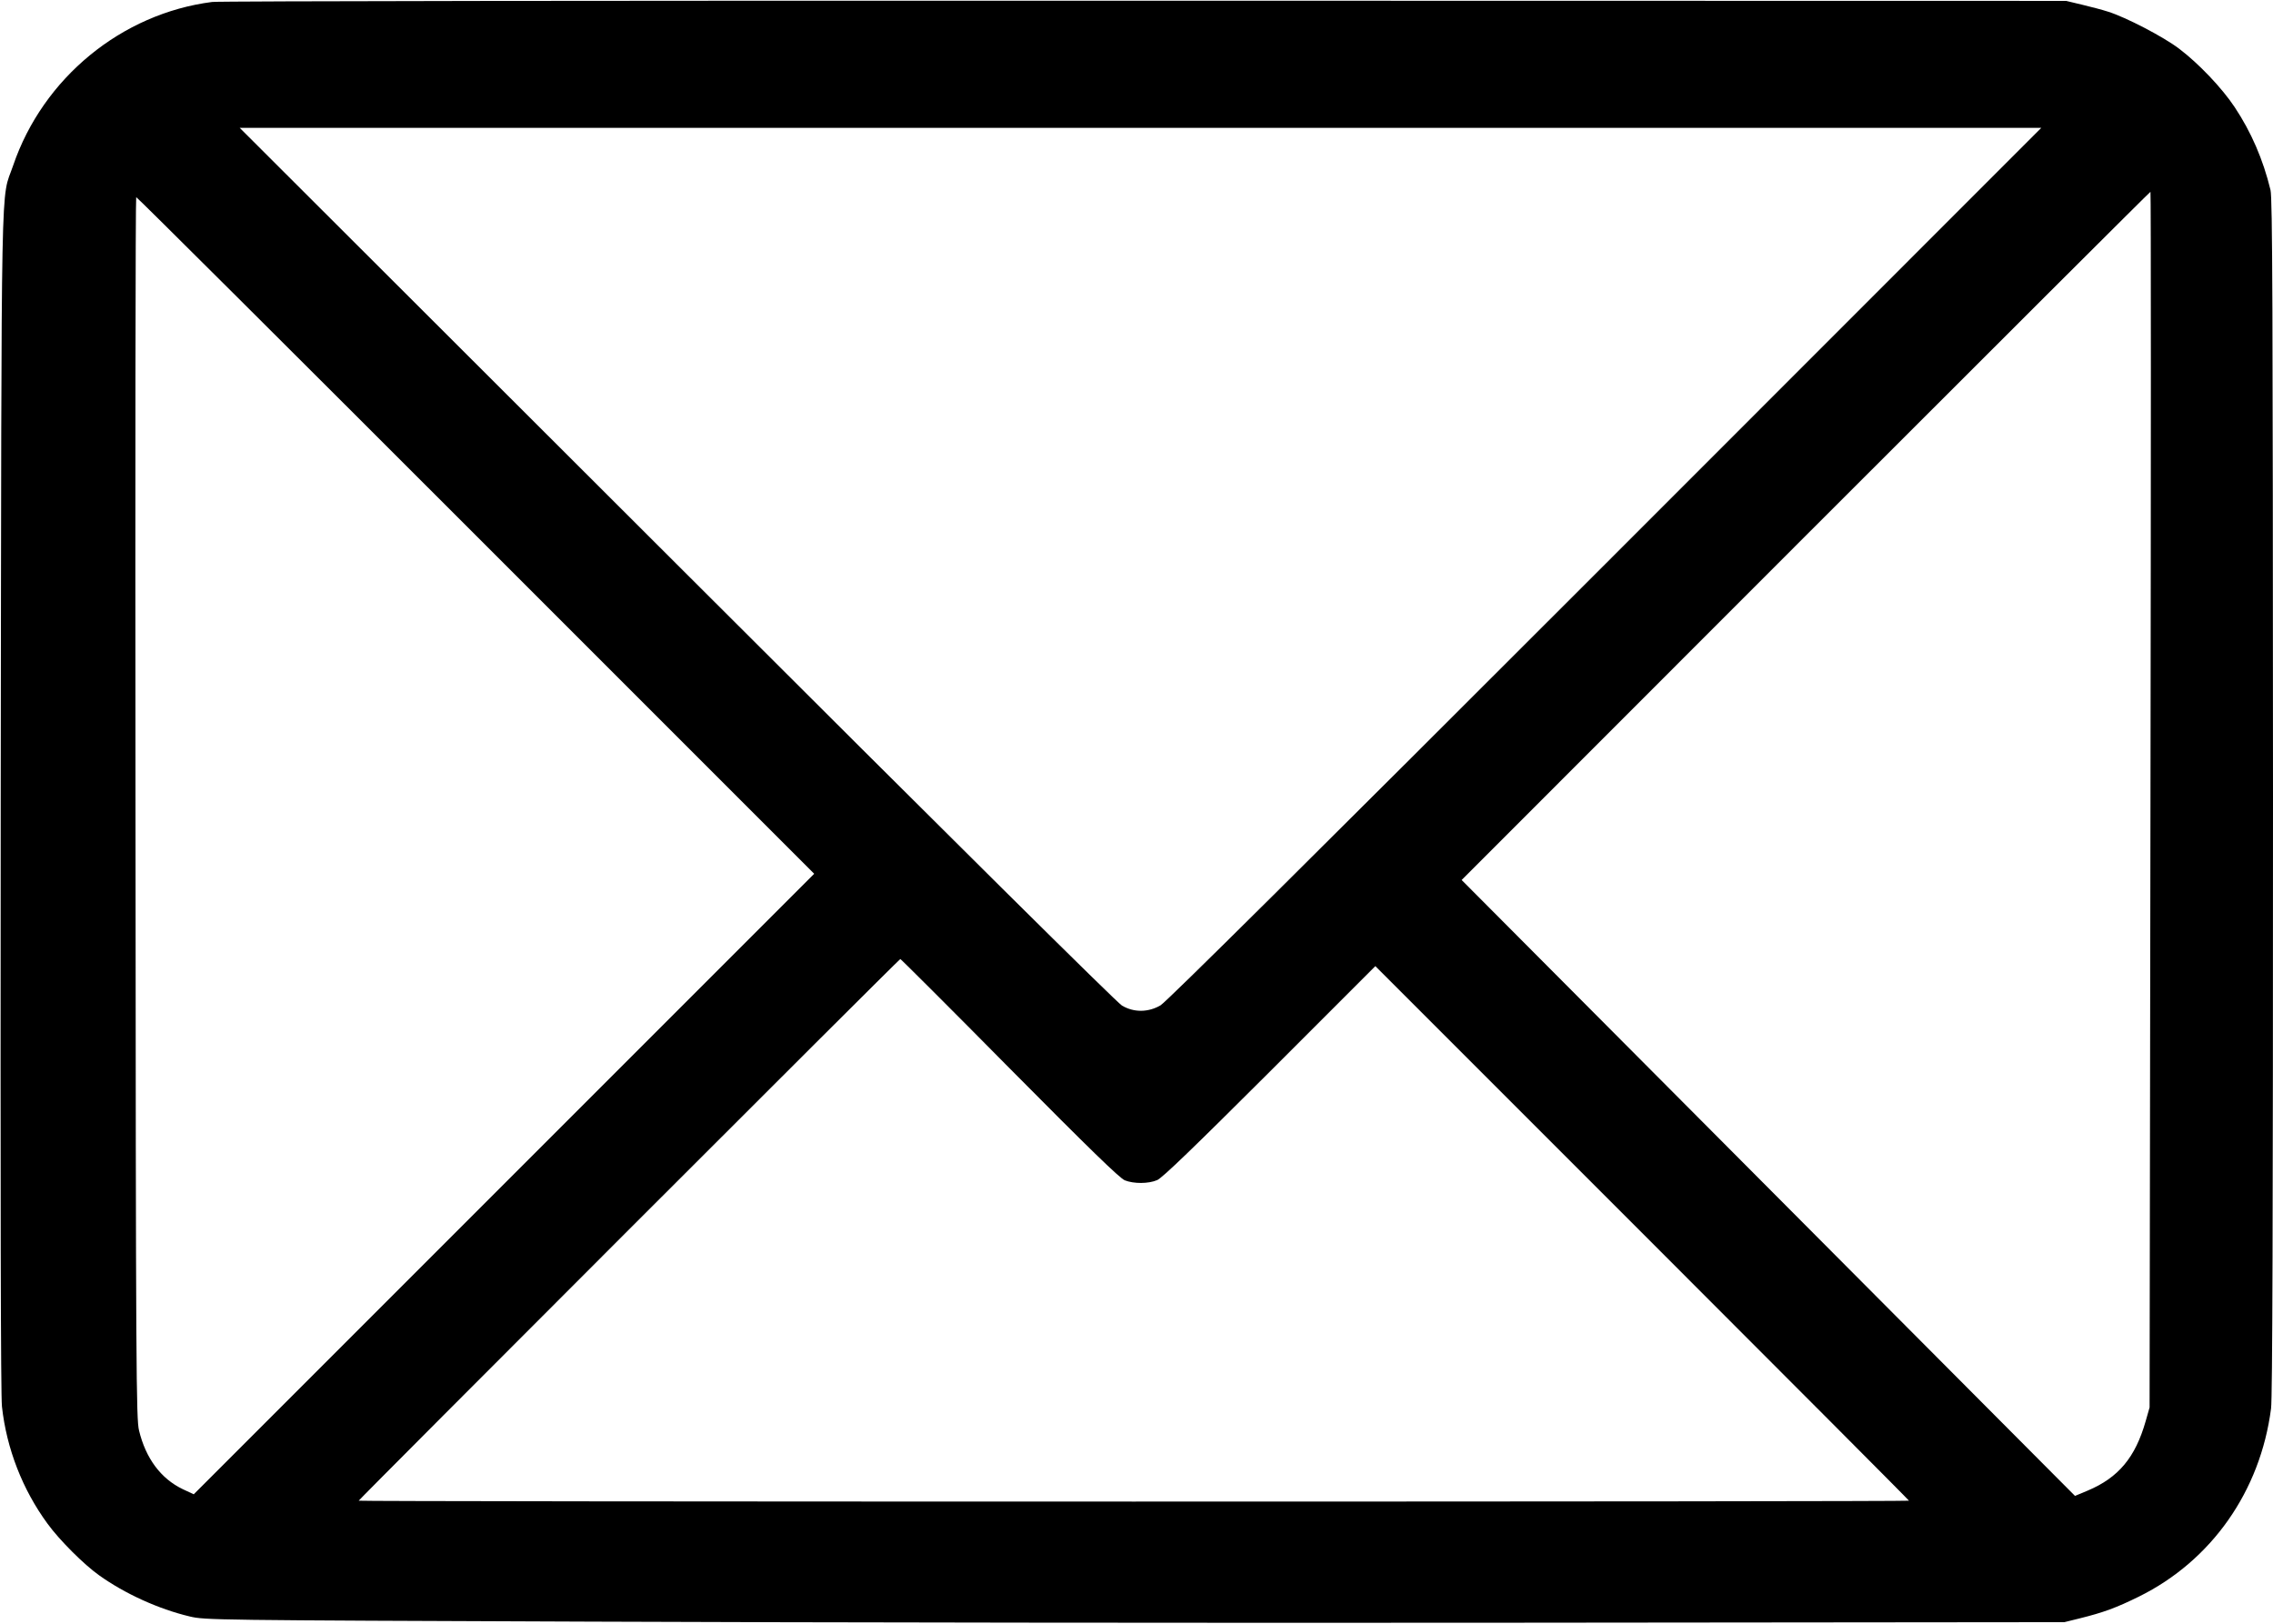
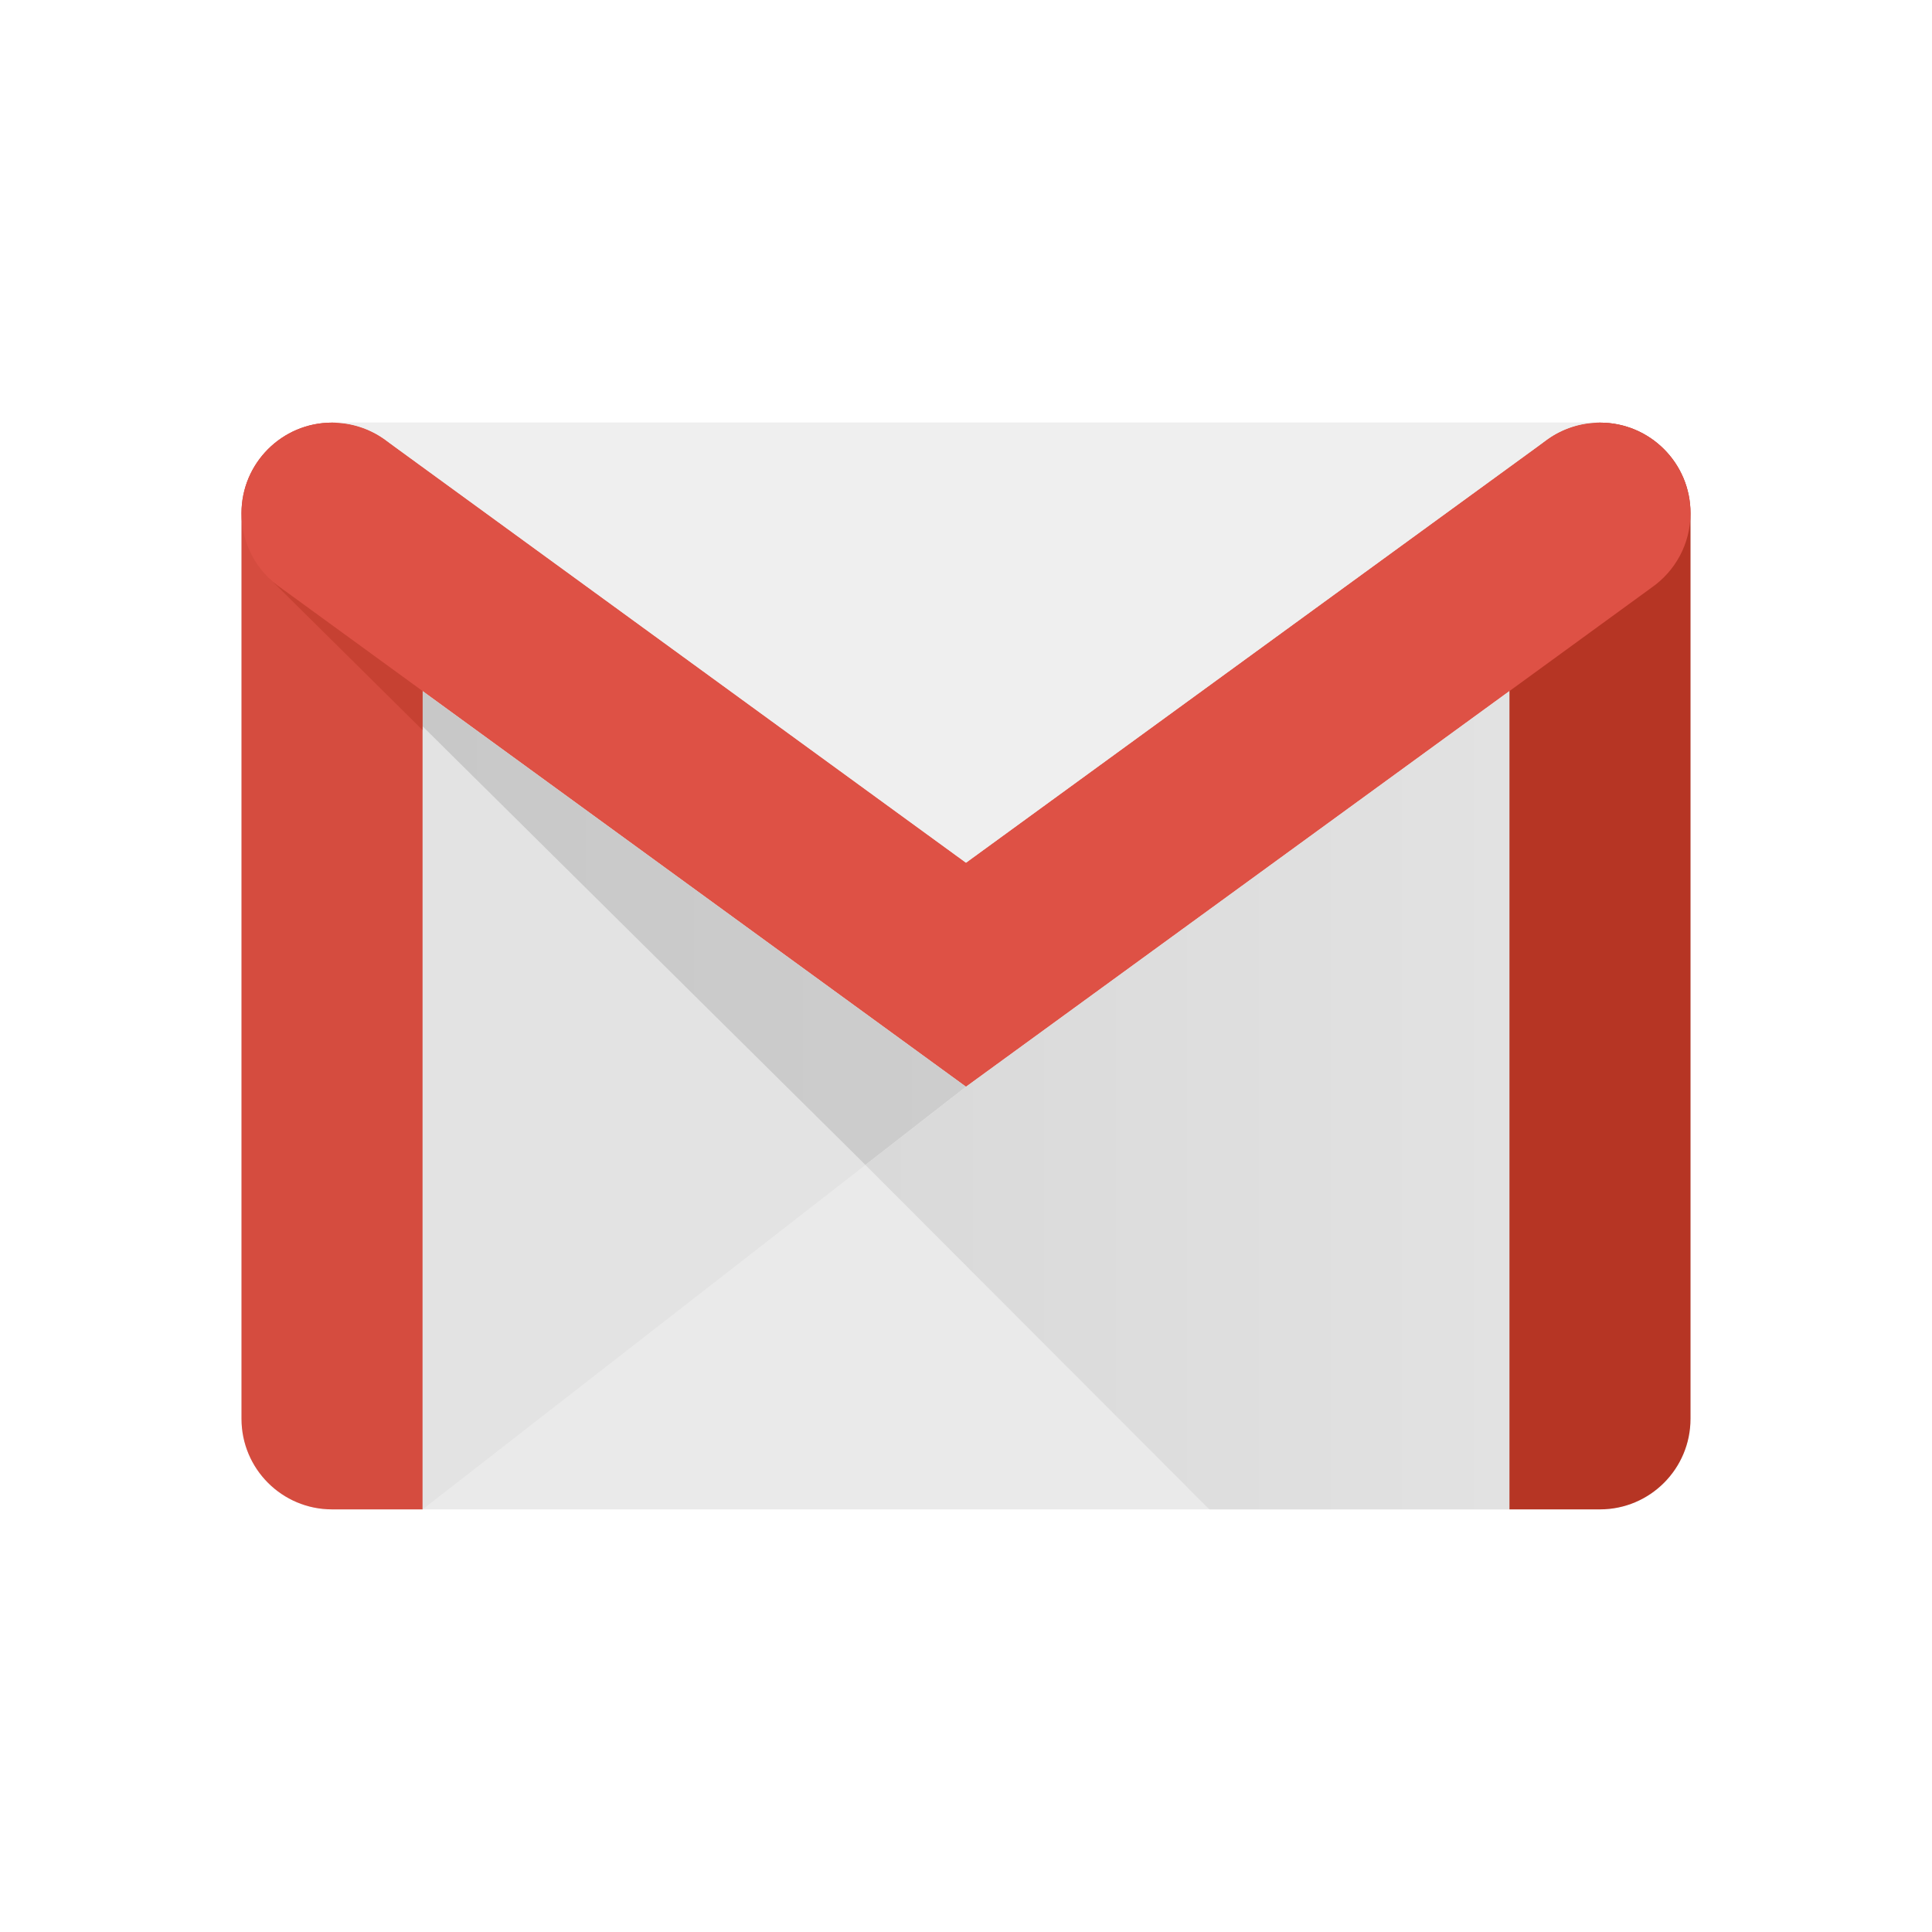
- <svg xmlns="http://www.w3.org/2000/svg" version="1.0" width="1280pt" height="914pt" viewBox="0 0 1280 914" preserveAspectRatio="xMidYMid meet">
-   <g transform="translate(0,914) scale(0.1,-0.1)" fill="#000000" stroke="none">
-     <path d="M1195 9129 c-510 -65 -953 -428 -1121 -921 -71 -209 -65 100 -70 -3578 -2 -2270 0 -3345 7 -3410 26 -237 116 -468 257 -660 66 -91 204 -229 290 -290 144 -103 334 -190 511 -232 85 -20 117 -21 2261 -29 1196 -5 3552 -8 5235 -6 l3060 3 85 21 c137 34 207 60 335 123 409 202 684 594 744 1059 8 59 11 1079 11 3445 -1 2774 -3 3371 -14 3416 -42 173 -109 327 -202 467 -71 107 -203 246 -313 329 -88 67 -300 177 -399 208 -30 10 -95 27 -145 39 l-92 22 -5185 1 c-2961 1 -5215 -2 -5255 -7z m7845 -3165 c-1678 -1678 -2471 -2465 -2505 -2485 -69 -40 -150 -41 -217 -1 -29 17 -948 928 -2507 2485 l-2461 2457 5072 0 5073 0 -2455 -2456z m3070 -1326 l-5 -3423 -22 -77 c-58 -204 -153 -318 -326 -391 l-72 -30 -1727 1734 -1727 1734 1937 1938 c1065 1065 1939 1937 1942 1937 3 0 3 -1540 0 -3422z m-9430 1487 l1905 -1905 -1747 -1747 -1747 -1747 -62 29 c-123 59 -208 173 -246 330 -16 65 -18 301 -20 3508 -2 1890 0 3437 4 3437 5 0 865 -857 1913 -1905z m3005 -3000 c451 -455 620 -619 649 -631 50 -20 133 -20 182 1 28 11 207 184 634 610 l595 595 1503 -1503 c826 -826 1502 -1504 1502 -1507 0 -3 -1964 -5 -4365 -5 -2401 0 -4365 2 -4365 5 0 6 3043 3050 3050 3050 3 0 280 -276 615 -615z" />
-   </g>
+ <svg xmlns="http://www.w3.org/2000/svg" version="1.2" baseProfile="tiny" id="Layer_1" x="0px" y="0px" viewBox="0 0 64 64" overflow="scroll" xml:space="preserve">
+   <path fill="#EAEAEA" d="M53,50H11c-1.657,0-3-1.343-3-3V17c0-1.657,1.343-3,3-3h42c1.657,0,3,1.343,3,3v30  C56,48.657,54.657,50,53,50z" />
+   <path fill="#D54C3F" d="M14,50h-3c-1.657,0-3-1.343-3-3V17c0-1.657,1.343-3,3-3h0c1.657,0,3,1.343,3,3V50z" />
+   <path fill="#B63524" d="M50,50h3c1.657,0,3-1.343,3-3V17c0-1.657-1.343-3-3-3h0c-1.657,0-3,1.343-3,3V50z" />
+   <path fill="#DE5145" d="M54.718,19.46C55.493,18.917,56,18.018,56,17c0-1.657-1.343-3-3-3c-0.639,0-1.232,0.2-1.718,0.54  c0,0-19.28,14.037-19.28,14.037L32,28.578l-0.002-0.001L12.718,14.54C12.232,14.2,11.639,14,11,14c-1.657,0-3,1.343-3,3  c0,1.018,0.507,1.917,1.282,2.46l-0.08-0.059L32,36" />
+   <line fill="#DE5145" x1="54.799" y1="19.401" x2="32" y2="36" />
+   <path fill="#EFEFEF" d="M53,14c-0.639,0-1.232,0.2-1.718,0.54c0,0-19.28,14.037-19.28,14.037L32,28.578l-0.002-0.001L12.718,14.54  C12.232,14.2,11.639,14,11,14L53,14z" />
+   <path fill="#C64132" d="M14.001,24.188L8.945,19.18l-0.002,0.004c0.106,0.1,0.219,0.192,0.339,0.276l-0.08-0.059l4.8,3.495  l-0.001,1.328" />
+   <polyline fill="#E3E3E3" points="28.668,38.591 14,50 14.001,24.063 28.665,38.587 " />
+   <linearGradient id="SVGID_1_" gradientUnits="userSpaceOnUse" x1="14.001" y1="30.744" x2="32" y2="30.744">
+     <stop offset="0" style="stop-color:#C8C8C8" />
+     <stop offset="1" style="stop-color:#CDCDCD" />
+   </linearGradient>
+   <polygon fill="url(#SVGID_1_)" points="28.668,38.591 32,36 14.001,22.896 14.001,24.063 28.665,38.587 " />
+   <linearGradient id="SVGID_2_" gradientUnits="userSpaceOnUse" x1="28.665" y1="36.447" x2="50" y2="36.447">
+     <stop offset="0" style="stop-color:#D9D9D9" />
+     <stop offset="1" style="stop-color:#E2E2E2" />
+   </linearGradient>
+   <polygon fill="url(#SVGID_2_)" points="40.061,50 50,50 50,22.895 32,36 28.665,38.587 " />
</svg>
